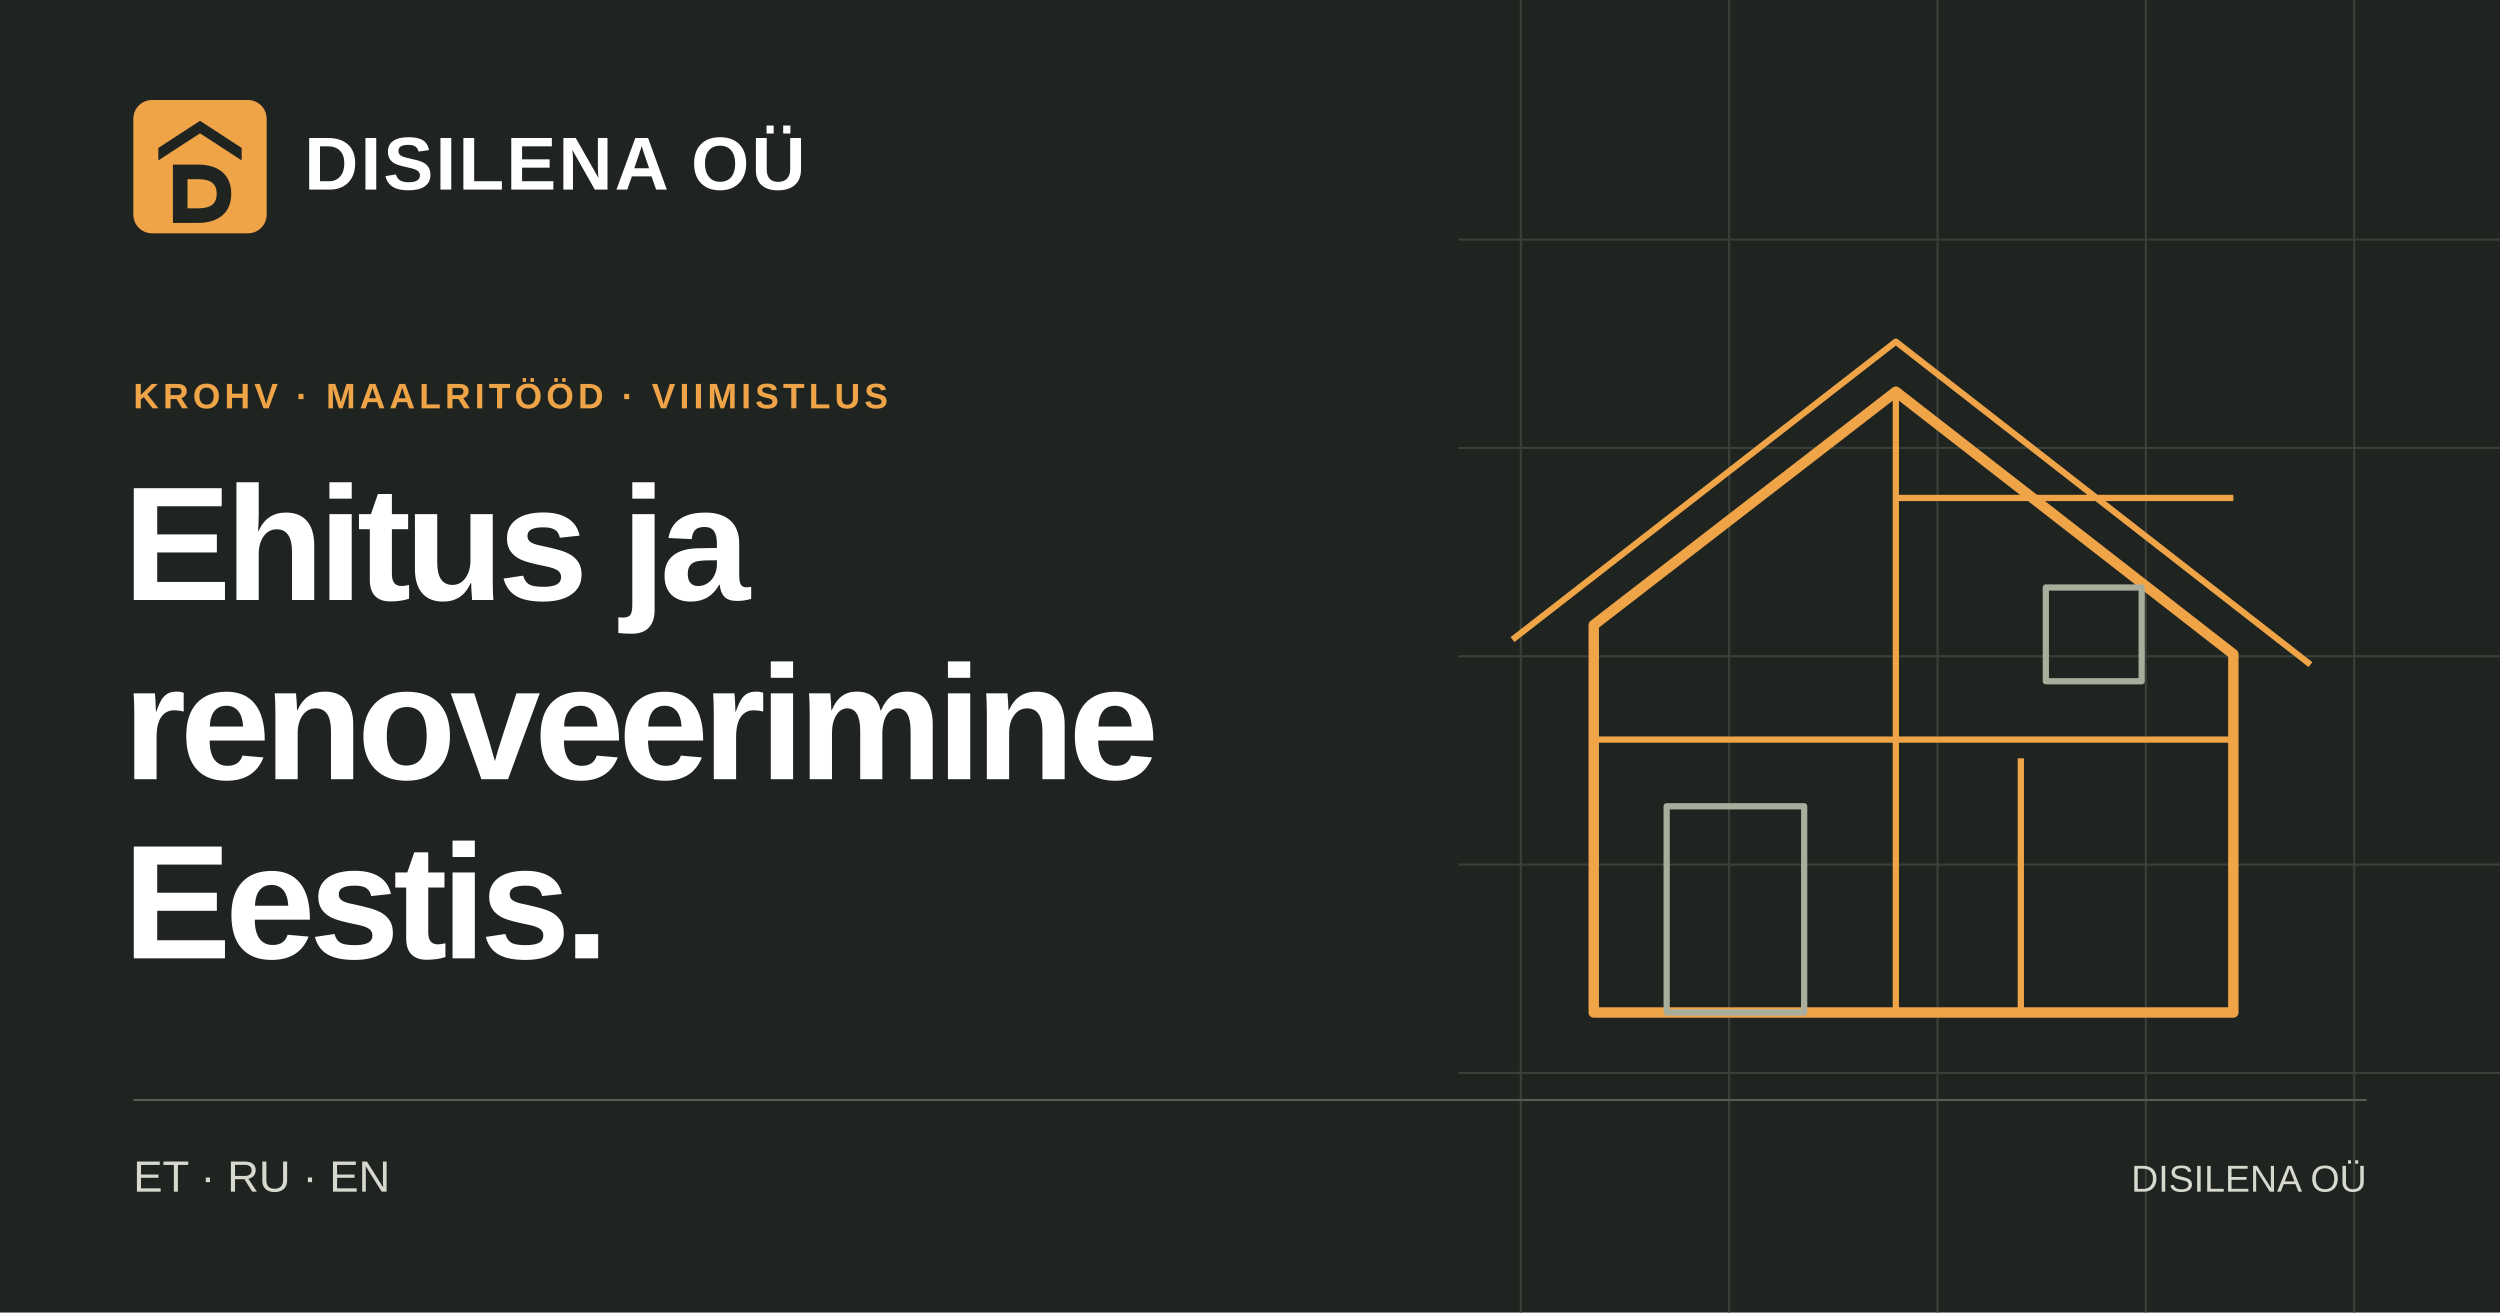
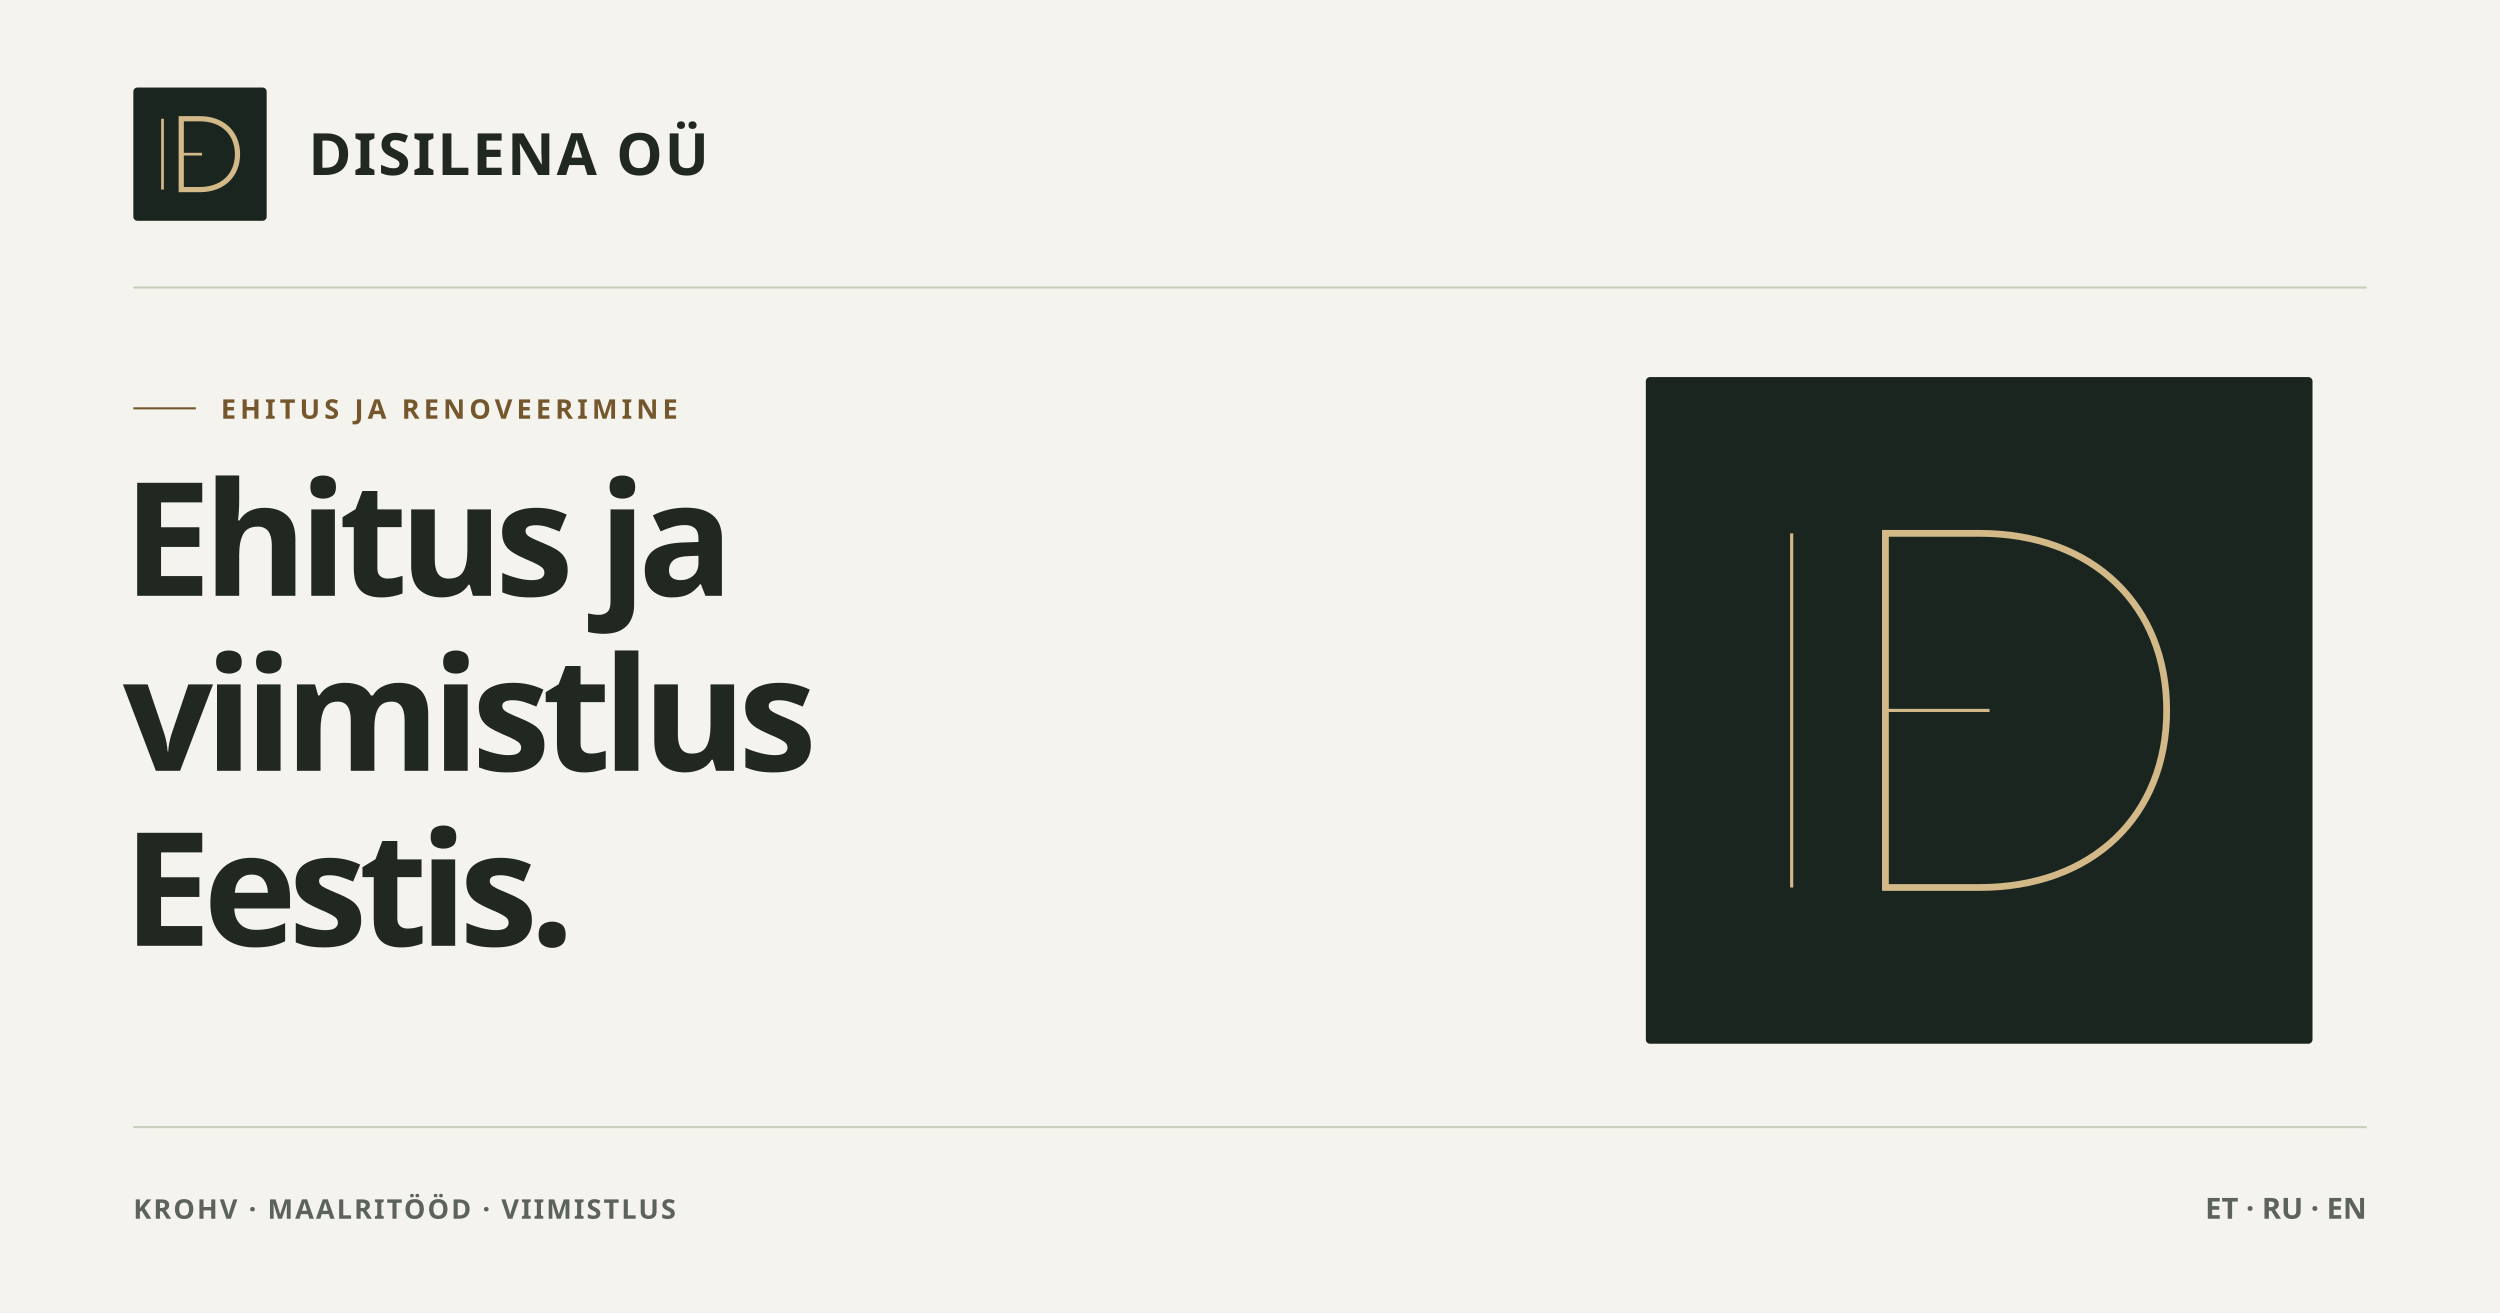
<svg xmlns="http://www.w3.org/2000/svg" width="1200" height="630" viewBox="0 0 1200 630">
-   <rect width="1200" height="630" fill="#202420" />
-   <g fill="none" stroke="#3a4039" stroke-width="1">
-     <path d="M730 0v630M830 0v630M930 0v630M1030 0v630M1130 0v630M700 115h500M700 215h500M700 315h500M700 415h500M700 515h500" />
+   <style>
+     @font-face{font-family:Manrope;src:url('../fonts/manrope-latin.woff2') format('woff2');font-weight:400 800}
+     text{font-family:Manrope,'Segoe UI',sans-serif}
+   </style>
+   <rect width="1200" height="630" fill="#f5f3ed" />
+   <g transform="translate(64 42)">
+     <rect width="64" height="64" rx="2" fill="#1b2520" />
+     <path d="M23 15h9c11 0 18 7 18 17s-7 17-18 17h-9z" fill="none" stroke="#d3b988" stroke-width="2.5" />
+     <path d="M14 15v34M23 32h10" fill="none" stroke="#d3b988" stroke-width="1.3" />
  </g>
-   <g transform="translate(64 48)">
-     <rect width="64" height="64" rx="9" fill="#efa448" />
-     <path fill="#202420" d="M12 23 32 10l20 13v6L32 16 12 29z" />
-     <path fill="#202420" fill-rule="evenodd" d="M19 31h12c10 0 16 5 16 14s-6 14-16 14H19zm7 7v14h5c6 0 9-2 9-7s-3-7-9-7z" />
+   <text x="148" y="84" fill="#202820" font-size="28" font-weight="750" letter-spacing="1">DISILENA OÜ</text>
+   <path d="M64 138h1072" stroke="#c7cfbd" />
+   <path d="M64 196h30" stroke="#75572e" />
+   <text x="106" y="201" fill="#75572e" font-size="13" font-weight="700" letter-spacing="2">EHITUS JA RENOVEERIMINE</text>
+   <text x="59" y="286" fill="#202820" font-size="76" font-weight="600" letter-spacing="-4">
+     <tspan x="59">Ehitus ja</tspan>
+     <tspan x="59" dy="84">viimistlus</tspan>
+     <tspan x="59" dy="84">Eestis.</tspan>
+   </text>
+   <g transform="translate(790 181) scale(5)">
+     <rect width="64" height="64" rx=".4" fill="#1b2520" />
+     <path d="M23 15h9c11 0 18 7 18 17s-7 17-18 17h-9z" fill="none" stroke="#d3b988" stroke-width=".65" />
+     <path d="M14 15v34M23 32h10" fill="none" stroke="#d3b988" stroke-width=".3" />
  </g>
-   <g font-family="Segoe UI, Arial, sans-serif">
-     <text x="146" y="91" fill="#ffffff" font-size="36" font-weight="750" letter-spacing="1">DISILENA OÜ</text>
-     <text x="64" y="196" fill="#efa448" font-size="17" font-weight="650" letter-spacing="2">KROHV · MAALRITÖÖD · VIIMISTLUS</text>
-     <text x="59" y="288" fill="#ffffff" font-size="78" font-weight="750" letter-spacing="-3">
-       <tspan x="59">Ehitus ja</tspan>
-       <tspan x="59" dy="86">renoveerimine</tspan>
-       <tspan x="59" dy="86">Eestis.</tspan>
-     </text>
-     <text x="64" y="572" fill="#d7d9ce" font-size="21">ET · RU · EN</text>
-     <text x="1136" y="572" text-anchor="end" fill="#d7d9ce" font-size="18">DISILENA OÜ</text>
-   </g>
-   <path d="M64 528h1072" stroke="#555c50" stroke-width="1" />
-   <g fill="none" stroke-linejoin="round">
-     <path d="m765 300 145-112 162 126v172H765z" stroke="#efa448" stroke-width="5" />
-     <path d="m726 307 184-143 199 155M910 188v298M765 355h307M970 364v122M910 239h162" stroke="#efa448" stroke-width="3" />
-     <path d="M800 387h66v99h-66zM982 282h46v45h-46z" stroke="#a8ad9c" stroke-width="3" />
-   </g>
+   <path d="M64 541h1072" stroke="#c7cfbd" />
+   <text x="64" y="585" fill="#5b635b" font-size="13" font-weight="600" letter-spacing="1">KROHV · MAALRITÖÖD · VIIMISTLUS</text>
+   <text x="1136" y="585" fill="#5b635b" font-size="14" font-weight="600" text-anchor="end">ET · RU · EN</text>
</svg>
